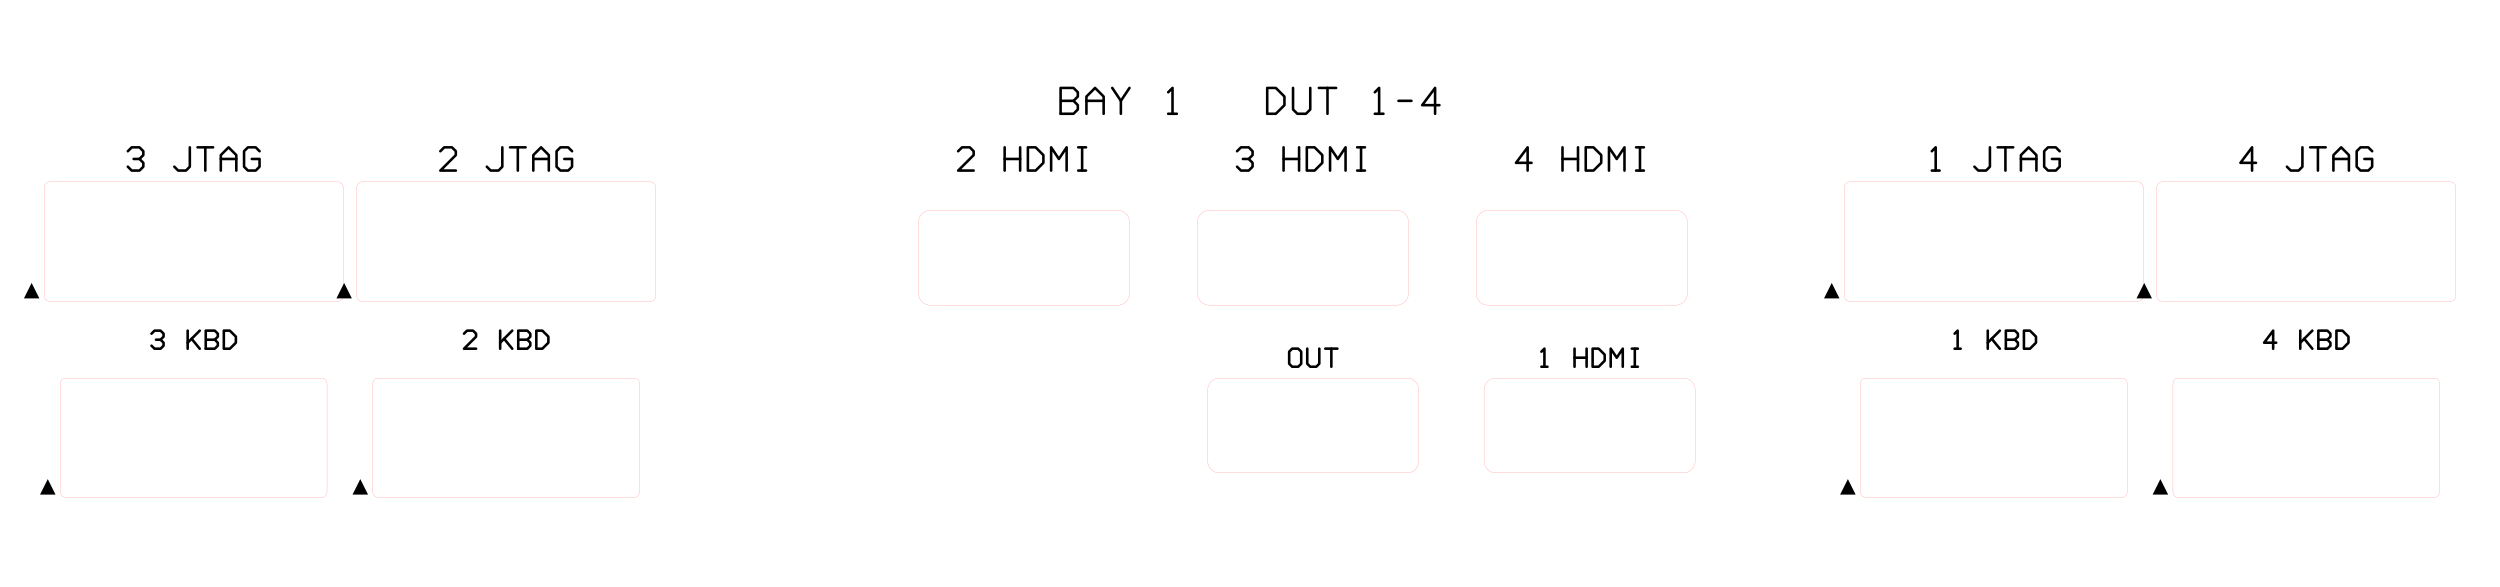
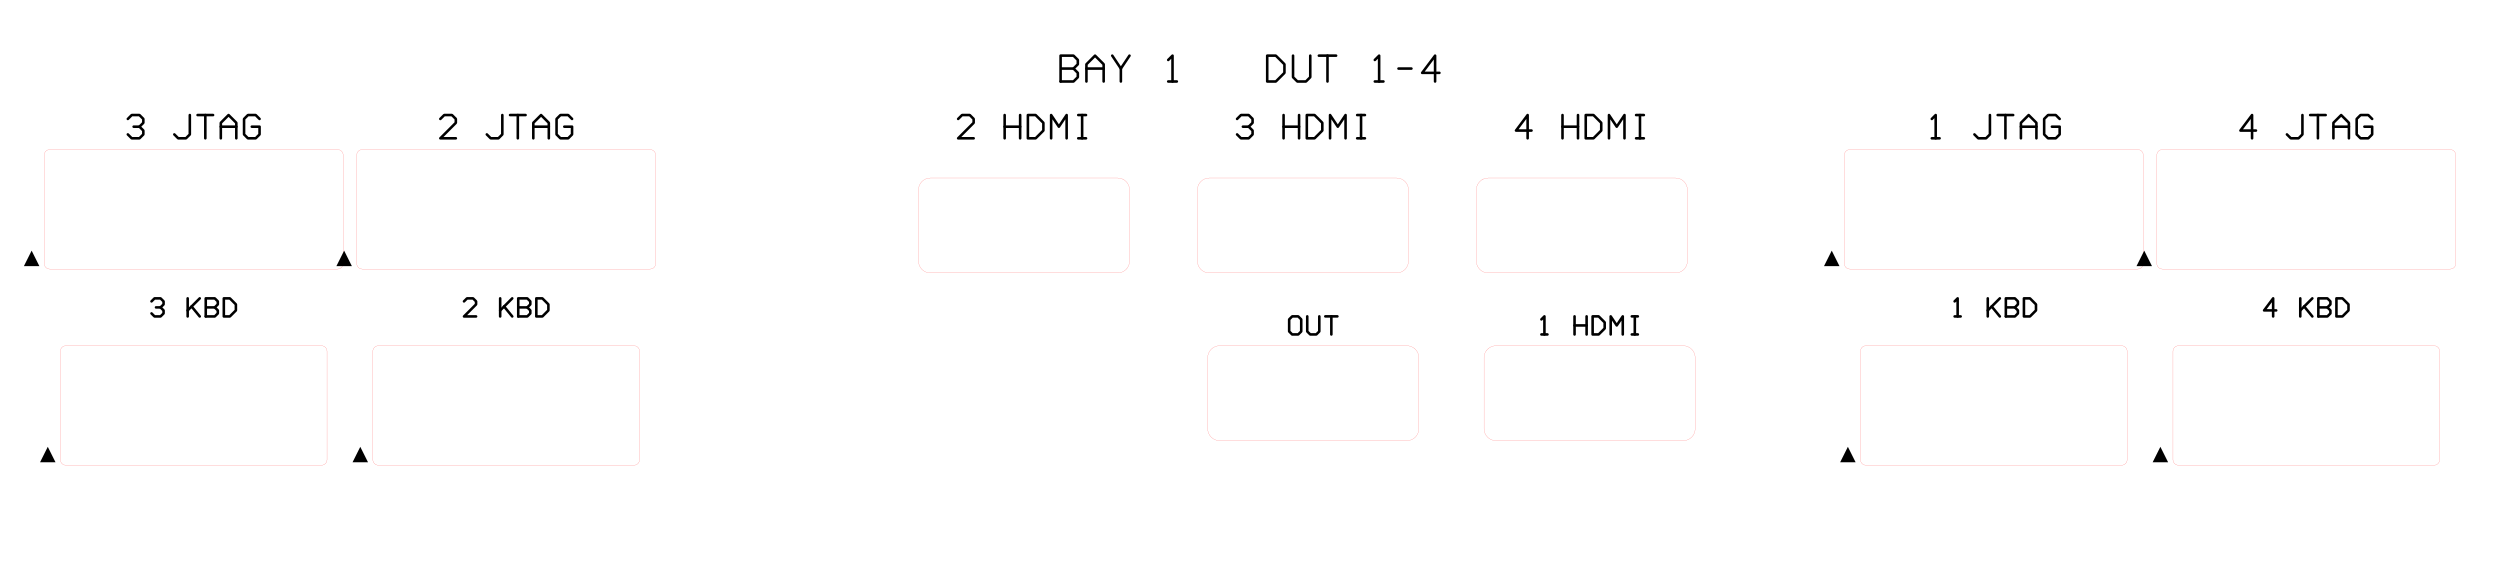
<svg xmlns="http://www.w3.org/2000/svg" width="193.600mm" height="45.450mm" viewBox="0 0 193.600 45.450" version="1.1">
  <g id="cut">
-     <path d="M 72.05,16.285 L 86.55,16.285 A 0.925,0.925 0 0 1 87.475,17.21 L 87.475,22.71 A 0.925,0.925 0 0 1 86.55,23.635 L 72.05,23.635 A 0.925,0.925 0 0 1 71.125,22.71 L 71.125,17.21 A 0.925,0.925 0 0 1 72.05,16.285 Z" style="fill:none;stroke:#ff0000;stroke-width:0.01" />
-     <path d="M 93.65,16.285 L 108.15,16.285 A 0.925,0.925 0 0 1 109.075,17.21 L 109.075,22.71 A 0.925,0.925 0 0 1 108.15,23.635 L 93.65,23.635 A 0.925,0.925 0 0 1 92.725,22.71 L 92.725,17.21 A 0.925,0.925 0 0 1 93.65,16.285 Z" style="fill:none;stroke:#ff0000;stroke-width:0.01" />
-     <path d="M 115.25,16.285 L 129.75,16.285 A 0.925,0.925 0 0 1 130.675,17.21 L 130.675,22.71 A 0.925,0.925 0 0 1 129.75,23.635 L 115.25,23.635 A 0.925,0.925 0 0 1 114.325,22.71 L 114.325,17.21 A 0.925,0.925 0 0 1 115.25,16.285 Z" style="fill:none;stroke:#ff0000;stroke-width:0.01" />
-     <path d="M 143.25,14.085 L 165.55,14.085 A 0.425,0.425 0 0 1 165.975,14.51 L 165.975,22.91 A 0.425,0.425 0 0 1 165.55,23.335 L 143.25,23.335 A 0.425,0.425 0 0 1 142.825,22.91 L 142.825,14.51 A 0.425,0.425 0 0 1 143.25,14.085 Z" style="fill:none;stroke:#ff0000;stroke-width:0.01" />
-     <path d="M 144.5,29.275 L 164.3,29.275 A 0.425,0.425 0 0 1 164.725,29.7 L 164.725,38.1 A 0.425,0.425 0 0 1 164.3,38.525 L 144.5,38.525 A 0.425,0.425 0 0 1 144.075,38.1 L 144.075,29.7 A 0.425,0.425 0 0 1 144.5,29.275 Z" style="fill:none;stroke:#ff0000;stroke-width:0.01" />
-     <path d="M 28.05,14.085 L 50.35,14.085 A 0.425,0.425 0 0 1 50.775,14.51 L 50.775,22.91 A 0.425,0.425 0 0 1 50.35,23.335 L 28.05,23.335 A 0.425,0.425 0 0 1 27.625,22.91 L 27.625,14.51 A 0.425,0.425 0 0 1 28.05,14.085 Z" style="fill:none;stroke:#ff0000;stroke-width:0.01" />
-     <path d="M 29.3,29.275 L 49.1,29.275 A 0.425,0.425 0 0 1 49.525,29.7 L 49.525,38.1 A 0.425,0.425 0 0 1 49.1,38.525 L 29.3,38.525 A 0.425,0.425 0 0 1 28.875,38.1 L 28.875,29.7 A 0.425,0.425 0 0 1 29.3,29.275 Z" style="fill:none;stroke:#ff0000;stroke-width:0.01" />
-     <path d="M 3.85,14.085 L 26.15,14.085 A 0.425,0.425 0 0 1 26.575,14.51 L 26.575,22.91 A 0.425,0.425 0 0 1 26.15,23.335 L 3.85,23.335 A 0.425,0.425 0 0 1 3.425,22.91 L 3.425,14.51 A 0.425,0.425 0 0 1 3.85,14.085 Z" style="fill:none;stroke:#ff0000;stroke-width:0.01" />
-     <path d="M 5.1,29.275 L 24.9,29.275 A 0.425,0.425 0 0 1 25.325,29.7 L 25.325,38.1 A 0.425,0.425 0 0 1 24.9,38.525 L 5.1,38.525 A 0.425,0.425 0 0 1 4.675,38.1 L 4.675,29.7 A 0.425,0.425 0 0 1 5.1,29.275 Z" style="fill:none;stroke:#ff0000;stroke-width:0.01" />
-     <path d="M 167.45,14.085 L 189.75,14.085 A 0.425,0.425 0 0 1 190.175,14.51 L 190.175,22.91 A 0.425,0.425 0 0 1 189.75,23.335 L 167.45,23.335 A 0.425,0.425 0 0 1 167.025,22.91 L 167.025,14.51 A 0.425,0.425 0 0 1 167.45,14.085 Z" style="fill:none;stroke:#ff0000;stroke-width:0.01" />
-     <path d="M 168.7,29.275 L 188.5,29.275 A 0.425,0.425 0 0 1 188.925,29.7 L 188.925,38.1 A 0.425,0.425 0 0 1 188.5,38.525 L 168.7,38.525 A 0.425,0.425 0 0 1 168.275,38.1 L 168.275,29.7 A 0.425,0.425 0 0 1 168.7,29.275 Z" style="fill:none;stroke:#ff0000;stroke-width:0.01" />
-     <path d="M 94.45,29.275 L 108.95,29.275 A 0.925,0.925 0 0 1 109.875,30.2 L 109.875,35.7 A 0.925,0.925 0 0 1 108.95,36.625 L 94.45,36.625 A 0.925,0.925 0 0 1 93.525,35.7 L 93.525,30.2 A 0.925,0.925 0 0 1 94.45,29.275 Z" style="fill:none;stroke:#ff0000;stroke-width:0.01" />
-     <path d="M 115.85,29.275 L 130.35,29.275 A 0.925,0.925 0 0 1 131.275,30.2 L 131.275,35.7 A 0.925,0.925 0 0 1 130.35,36.625 L 115.85,36.625 A 0.925,0.925 0 0 1 114.925,35.7 L 114.925,30.2 A 0.925,0.925 0 0 1 115.85,29.275 Z" style="fill:none;stroke:#ff0000;stroke-width:0.01" />
+     <path d="M 72.05,13.785 L 86.55,13.785 A 0.925,0.925 0 0 1 87.475,14.71 L 87.475,20.21 A 0.925,0.925 0 0 1 86.55,21.135 L 72.05,21.135 A 0.925,0.925 0 0 1 71.125,20.21 L 71.125,14.71 A 0.925,0.925 0 0 1 72.05,13.785 Z" style="fill:none;stroke:#ff0000;stroke-width:0.01" />
+     <path d="M 93.65,13.785 L 108.15,13.785 A 0.925,0.925 0 0 1 109.075,14.71 L 109.075,20.21 A 0.925,0.925 0 0 1 108.15,21.135 L 93.65,21.135 A 0.925,0.925 0 0 1 92.725,20.21 L 92.725,14.71 A 0.925,0.925 0 0 1 93.65,13.785 Z" style="fill:none;stroke:#ff0000;stroke-width:0.01" />
+     <path d="M 115.25,13.785 L 129.75,13.785 A 0.925,0.925 0 0 1 130.675,14.71 L 130.675,20.21 A 0.925,0.925 0 0 1 129.75,21.135 L 115.25,21.135 A 0.925,0.925 0 0 1 114.325,20.21 L 114.325,14.71 A 0.925,0.925 0 0 1 115.25,13.785 Z" style="fill:none;stroke:#ff0000;stroke-width:0.01" />
+     <path d="M 143.25,11.585 L 165.55,11.585 A 0.425,0.425 0 0 1 165.975,12.01 L 165.975,20.41 A 0.425,0.425 0 0 1 165.55,20.835 L 143.25,20.835 A 0.425,0.425 0 0 1 142.825,20.41 L 142.825,12.01 A 0.425,0.425 0 0 1 143.25,11.585 Z" style="fill:none;stroke:#ff0000;stroke-width:0.01" />
+     <path d="M 144.5,26.775 L 164.3,26.775 A 0.425,0.425 0 0 1 164.725,27.2 L 164.725,35.6 A 0.425,0.425 0 0 1 164.3,36.025 L 144.5,36.025 A 0.425,0.425 0 0 1 144.075,35.6 L 144.075,27.2 A 0.425,0.425 0 0 1 144.5,26.775 Z" style="fill:none;stroke:#ff0000;stroke-width:0.01" />
+     <path d="M 28.05,11.585 L 50.35,11.585 A 0.425,0.425 0 0 1 50.775,12.01 L 50.775,20.41 A 0.425,0.425 0 0 1 50.35,20.835 L 28.05,20.835 A 0.425,0.425 0 0 1 27.625,20.41 L 27.625,12.01 A 0.425,0.425 0 0 1 28.05,11.585 Z" style="fill:none;stroke:#ff0000;stroke-width:0.01" />
+     <path d="M 29.3,26.775 L 49.1,26.775 A 0.425,0.425 0 0 1 49.525,27.2 L 49.525,35.6 A 0.425,0.425 0 0 1 49.1,36.025 L 29.3,36.025 A 0.425,0.425 0 0 1 28.875,35.6 L 28.875,27.2 A 0.425,0.425 0 0 1 29.3,26.775 Z" style="fill:none;stroke:#ff0000;stroke-width:0.01" />
+     <path d="M 3.85,11.585 L 26.15,11.585 A 0.425,0.425 0 0 1 26.575,12.01 L 26.575,20.41 A 0.425,0.425 0 0 1 26.15,20.835 L 3.85,20.835 A 0.425,0.425 0 0 1 3.425,20.41 L 3.425,12.01 A 0.425,0.425 0 0 1 3.85,11.585 Z" style="fill:none;stroke:#ff0000;stroke-width:0.01" />
+     <path d="M 5.1,26.775 L 24.9,26.775 A 0.425,0.425 0 0 1 25.325,27.2 L 25.325,35.6 A 0.425,0.425 0 0 1 24.9,36.025 L 5.1,36.025 A 0.425,0.425 0 0 1 4.675,35.6 L 4.675,27.2 A 0.425,0.425 0 0 1 5.1,26.775 Z" style="fill:none;stroke:#ff0000;stroke-width:0.01" />
+     <path d="M 167.45,11.585 L 189.75,11.585 A 0.425,0.425 0 0 1 190.175,12.01 L 190.175,20.41 A 0.425,0.425 0 0 1 189.75,20.835 L 167.45,20.835 A 0.425,0.425 0 0 1 167.025,20.41 L 167.025,12.01 A 0.425,0.425 0 0 1 167.45,11.585 Z" style="fill:none;stroke:#ff0000;stroke-width:0.01" />
+     <path d="M 168.7,26.775 L 188.5,26.775 A 0.425,0.425 0 0 1 188.925,27.2 L 188.925,35.6 A 0.425,0.425 0 0 1 188.5,36.025 L 168.7,36.025 A 0.425,0.425 0 0 1 168.275,35.6 L 168.275,27.2 A 0.425,0.425 0 0 1 168.7,26.775 Z" style="fill:none;stroke:#ff0000;stroke-width:0.01" />
+     <path d="M 94.45,26.775 L 108.95,26.775 A 0.925,0.925 0 0 1 109.875,27.7 L 109.875,33.2 A 0.925,0.925 0 0 1 108.95,34.125 L 94.45,34.125 A 0.925,0.925 0 0 1 93.525,33.2 L 93.525,27.7 A 0.925,0.925 0 0 1 94.45,26.775 Z" style="fill:none;stroke:#ff0000;stroke-width:0.01" />
+     <path d="M 115.85,26.775 L 130.35,26.775 A 0.925,0.925 0 0 1 131.275,27.7 L 131.275,33.2 A 0.925,0.925 0 0 1 130.35,34.125 L 115.85,34.125 A 0.925,0.925 0 0 1 114.925,33.2 L 114.925,27.7 A 0.925,0.925 0 0 1 115.85,26.775 Z" style="fill:none;stroke:#ff0000;stroke-width:0.01" />
  </g>
  <g id="engrave">
-     <path d="M 74.2,11.71 L 74.5,11.41 L 75.1,11.41 L 75.4,11.71 L 75.4,12.01 L 74.2,13.21 L 75.4,13.21" style="fill:none;stroke:#000000;stroke-width:0.2;stroke-linecap:round;stroke-linejoin:round" />
-     <path d="M 77.8,13.21 L 77.8,11.41" style="fill:none;stroke:#000000;stroke-width:0.2;stroke-linecap:round;stroke-linejoin:round" />
-     <path d="M 79,13.21 L 79,11.41" style="fill:none;stroke:#000000;stroke-width:0.2;stroke-linecap:round;stroke-linejoin:round" />
-     <path d="M 77.8,12.31 L 79,12.31" style="fill:none;stroke:#000000;stroke-width:0.2;stroke-linecap:round;stroke-linejoin:round" />
-     <path d="M 79.6,13.21 L 79.6,11.41 L 80.2,11.41 L 80.8,12.01 L 80.8,12.61 L 80.2,13.21 L 79.6,13.21" style="fill:none;stroke:#000000;stroke-width:0.2;stroke-linecap:round;stroke-linejoin:round" />
-     <path d="M 81.4,13.21 L 81.4,11.41 L 82,12.31 L 82.6,11.41 L 82.6,13.21" style="fill:none;stroke:#000000;stroke-width:0.2;stroke-linecap:round;stroke-linejoin:round" />
-     <path d="M 83.5,11.41 L 84.1,11.41" style="fill:none;stroke:#000000;stroke-width:0.2;stroke-linecap:round;stroke-linejoin:round" />
-     <path d="M 83.8,11.41 L 83.8,13.21" style="fill:none;stroke:#000000;stroke-width:0.2;stroke-linecap:round;stroke-linejoin:round" />
-     <path d="M 83.5,13.21 L 84.1,13.21" style="fill:none;stroke:#000000;stroke-width:0.2;stroke-linecap:round;stroke-linejoin:round" />
-     <path d="M 95.8,11.71 L 96.1,11.41 L 96.7,11.41 L 97,11.71 L 97,12.01 L 96.7,12.31 L 97,12.61 L 97,12.91 L 96.7,13.21 L 96.1,13.21 L 95.8,12.91" style="fill:none;stroke:#000000;stroke-width:0.2;stroke-linecap:round;stroke-linejoin:round" />
-     <path d="M 96.25,12.31 L 96.7,12.31" style="fill:none;stroke:#000000;stroke-width:0.2;stroke-linecap:round;stroke-linejoin:round" />
-     <path d="M 99.4,13.21 L 99.4,11.41" style="fill:none;stroke:#000000;stroke-width:0.2;stroke-linecap:round;stroke-linejoin:round" />
-     <path d="M 100.6,13.21 L 100.6,11.41" style="fill:none;stroke:#000000;stroke-width:0.2;stroke-linecap:round;stroke-linejoin:round" />
-     <path d="M 99.4,12.31 L 100.6,12.31" style="fill:none;stroke:#000000;stroke-width:0.2;stroke-linecap:round;stroke-linejoin:round" />
-     <path d="M 101.2,13.21 L 101.2,11.41 L 101.8,11.41 L 102.4,12.01 L 102.4,12.61 L 101.8,13.21 L 101.2,13.21" style="fill:none;stroke:#000000;stroke-width:0.2;stroke-linecap:round;stroke-linejoin:round" />
-     <path d="M 103,13.21 L 103,11.41 L 103.6,12.31 L 104.2,11.41 L 104.2,13.21" style="fill:none;stroke:#000000;stroke-width:0.2;stroke-linecap:round;stroke-linejoin:round" />
-     <path d="M 105.1,11.41 L 105.7,11.41" style="fill:none;stroke:#000000;stroke-width:0.2;stroke-linecap:round;stroke-linejoin:round" />
-     <path d="M 105.4,11.41 L 105.4,13.21" style="fill:none;stroke:#000000;stroke-width:0.2;stroke-linecap:round;stroke-linejoin:round" />
-     <path d="M 105.1,13.21 L 105.7,13.21" style="fill:none;stroke:#000000;stroke-width:0.2;stroke-linecap:round;stroke-linejoin:round" />
-     <path d="M 118.3,13.21 L 118.3,11.41 L 117.4,12.61 L 118.6,12.61" style="fill:none;stroke:#000000;stroke-width:0.2;stroke-linecap:round;stroke-linejoin:round" />
-     <path d="M 121,13.21 L 121,11.41" style="fill:none;stroke:#000000;stroke-width:0.2;stroke-linecap:round;stroke-linejoin:round" />
-     <path d="M 122.2,13.21 L 122.2,11.41" style="fill:none;stroke:#000000;stroke-width:0.2;stroke-linecap:round;stroke-linejoin:round" />
-     <path d="M 121,12.31 L 122.2,12.31" style="fill:none;stroke:#000000;stroke-width:0.2;stroke-linecap:round;stroke-linejoin:round" />
-     <path d="M 122.8,13.21 L 122.8,11.41 L 123.4,11.41 L 124,12.01 L 124,12.61 L 123.4,13.21 L 122.8,13.21" style="fill:none;stroke:#000000;stroke-width:0.2;stroke-linecap:round;stroke-linejoin:round" />
-     <path d="M 124.6,13.21 L 124.6,11.41 L 125.2,12.31 L 125.8,11.41 L 125.8,13.21" style="fill:none;stroke:#000000;stroke-width:0.2;stroke-linecap:round;stroke-linejoin:round" />
-     <path d="M 126.7,11.41 L 127.3,11.41" style="fill:none;stroke:#000000;stroke-width:0.2;stroke-linecap:round;stroke-linejoin:round" />
-     <path d="M 127,11.41 L 127,13.21" style="fill:none;stroke:#000000;stroke-width:0.2;stroke-linecap:round;stroke-linejoin:round" />
-     <path d="M 126.7,13.21 L 127.3,13.21" style="fill:none;stroke:#000000;stroke-width:0.2;stroke-linecap:round;stroke-linejoin:round" />
-     <path d="M 141.25,23.11 L 142.45,23.11 L 141.85,21.91 Z" style="fill:#000000;stroke:none" />
-     <path d="M 149.6,11.71 L 149.9,11.41 L 149.9,13.21" style="fill:none;stroke:#000000;stroke-width:0.2;stroke-linecap:round;stroke-linejoin:round" />
-     <path d="M 149.6,13.21 L 150.2,13.21" style="fill:none;stroke:#000000;stroke-width:0.2;stroke-linecap:round;stroke-linejoin:round" />
-     <path d="M 154.1,11.41 L 154.1,12.91 L 153.8,13.21 L 153.2,13.21 L 152.9,12.91" style="fill:none;stroke:#000000;stroke-width:0.2;stroke-linecap:round;stroke-linejoin:round" />
-     <path d="M 154.7,11.41 L 155.9,11.41" style="fill:none;stroke:#000000;stroke-width:0.2;stroke-linecap:round;stroke-linejoin:round" />
-     <path d="M 155.3,11.41 L 155.3,13.21" style="fill:none;stroke:#000000;stroke-width:0.2;stroke-linecap:round;stroke-linejoin:round" />
-     <path d="M 156.5,13.21 L 156.5,12.01 L 157.1,11.41 L 157.7,12.01 L 157.7,13.21" style="fill:none;stroke:#000000;stroke-width:0.2;stroke-linecap:round;stroke-linejoin:round" />
-     <path d="M 156.5,12.31 L 157.7,12.31" style="fill:none;stroke:#000000;stroke-width:0.2;stroke-linecap:round;stroke-linejoin:round" />
-     <path d="M 159.5,11.71 L 159.2,11.41 L 158.6,11.41 L 158.3,11.71 L 158.3,12.91 L 158.6,13.21 L 159.2,13.21 L 159.5,12.91 L 159.5,12.31 L 158.9,12.31" style="fill:none;stroke:#000000;stroke-width:0.2;stroke-linecap:round;stroke-linejoin:round" />
-     <path d="M 142.5,38.3 L 143.7,38.3 L 143.1,37.1 Z" style="fill:#000000;stroke:none" />
-     <path d="M 151.367,25.838 L 151.6,25.605 L 151.6,27.005" style="fill:none;stroke:#000000;stroke-width:0.2;stroke-linecap:round;stroke-linejoin:round" />
-     <path d="M 151.367,27.005 L 151.833,27.005" style="fill:none;stroke:#000000;stroke-width:0.2;stroke-linecap:round;stroke-linejoin:round" />
-     <path d="M 153.933,27.005 L 153.933,25.605" style="fill:none;stroke:#000000;stroke-width:0.2;stroke-linecap:round;stroke-linejoin:round" />
-     <path d="M 154.867,25.605 L 153.933,26.538" style="fill:none;stroke:#000000;stroke-width:0.2;stroke-linecap:round;stroke-linejoin:round" />
-     <path d="M 154.237,26.235 L 154.867,27.005" style="fill:none;stroke:#000000;stroke-width:0.2;stroke-linecap:round;stroke-linejoin:round" />
-     <path d="M 155.333,27.005 L 155.333,25.605 L 156.033,25.605 L 156.267,25.838 L 156.267,26.072 L 156.033,26.305 L 155.333,26.305" style="fill:none;stroke:#000000;stroke-width:0.2;stroke-linecap:round;stroke-linejoin:round" />
-     <path d="M 156.033,26.305 L 156.267,26.538 L 156.267,26.772 L 156.033,27.005 L 155.333,27.005" style="fill:none;stroke:#000000;stroke-width:0.2;stroke-linecap:round;stroke-linejoin:round" />
-     <path d="M 156.733,27.005 L 156.733,25.605 L 157.2,25.605 L 157.667,26.072 L 157.667,26.538 L 157.2,27.005 L 156.733,27.005" style="fill:none;stroke:#000000;stroke-width:0.2;stroke-linecap:round;stroke-linejoin:round" />
-     <path d="M 26.05,23.11 L 27.25,23.11 L 26.65,21.91 Z" style="fill:#000000;stroke:none" />
-     <path d="M 34.1,11.71 L 34.4,11.41 L 35,11.41 L 35.3,11.71 L 35.3,12.01 L 34.1,13.21 L 35.3,13.21" style="fill:none;stroke:#000000;stroke-width:0.2;stroke-linecap:round;stroke-linejoin:round" />
-     <path d="M 38.9,11.41 L 38.9,12.91 L 38.6,13.21 L 38,13.21 L 37.7,12.91" style="fill:none;stroke:#000000;stroke-width:0.2;stroke-linecap:round;stroke-linejoin:round" />
-     <path d="M 39.5,11.41 L 40.7,11.41" style="fill:none;stroke:#000000;stroke-width:0.2;stroke-linecap:round;stroke-linejoin:round" />
-     <path d="M 40.1,11.41 L 40.1,13.21" style="fill:none;stroke:#000000;stroke-width:0.2;stroke-linecap:round;stroke-linejoin:round" />
-     <path d="M 41.3,13.21 L 41.3,12.01 L 41.9,11.41 L 42.5,12.01 L 42.5,13.21" style="fill:none;stroke:#000000;stroke-width:0.2;stroke-linecap:round;stroke-linejoin:round" />
-     <path d="M 41.3,12.31 L 42.5,12.31" style="fill:none;stroke:#000000;stroke-width:0.2;stroke-linecap:round;stroke-linejoin:round" />
-     <path d="M 44.3,11.71 L 44,11.41 L 43.4,11.41 L 43.1,11.71 L 43.1,12.91 L 43.4,13.21 L 44,13.21 L 44.3,12.91 L 44.3,12.31 L 43.7,12.31" style="fill:none;stroke:#000000;stroke-width:0.2;stroke-linecap:round;stroke-linejoin:round" />
-     <path d="M 27.3,38.3 L 28.5,38.3 L 27.9,37.1 Z" style="fill:#000000;stroke:none" />
-     <path d="M 35.933,25.838 L 36.167,25.605 L 36.633,25.605 L 36.867,25.838 L 36.867,26.072 L 35.933,27.005 L 36.867,27.005" style="fill:none;stroke:#000000;stroke-width:0.2;stroke-linecap:round;stroke-linejoin:round" />
-     <path d="M 38.733,27.005 L 38.733,25.605" style="fill:none;stroke:#000000;stroke-width:0.2;stroke-linecap:round;stroke-linejoin:round" />
-     <path d="M 39.667,25.605 L 38.733,26.538" style="fill:none;stroke:#000000;stroke-width:0.2;stroke-linecap:round;stroke-linejoin:round" />
-     <path d="M 39.037,26.235 L 39.667,27.005" style="fill:none;stroke:#000000;stroke-width:0.2;stroke-linecap:round;stroke-linejoin:round" />
-     <path d="M 40.133,27.005 L 40.133,25.605 L 40.833,25.605 L 41.067,25.838 L 41.067,26.072 L 40.833,26.305 L 40.133,26.305" style="fill:none;stroke:#000000;stroke-width:0.2;stroke-linecap:round;stroke-linejoin:round" />
-     <path d="M 40.833,26.305 L 41.067,26.538 L 41.067,26.772 L 40.833,27.005 L 40.133,27.005" style="fill:none;stroke:#000000;stroke-width:0.2;stroke-linecap:round;stroke-linejoin:round" />
-     <path d="M 41.533,27.005 L 41.533,25.605 L 42,25.605 L 42.467,26.072 L 42.467,26.538 L 42,27.005 L 41.533,27.005" style="fill:none;stroke:#000000;stroke-width:0.2;stroke-linecap:round;stroke-linejoin:round" />
-     <path d="M 1.85,23.11 L 3.05,23.11 L 2.45,21.91 Z" style="fill:#000000;stroke:none" />
-     <path d="M 9.9,11.71 L 10.2,11.41 L 10.8,11.41 L 11.1,11.71 L 11.1,12.01 L 10.8,12.31 L 11.1,12.61 L 11.1,12.91 L 10.8,13.21 L 10.2,13.21 L 9.9,12.91" style="fill:none;stroke:#000000;stroke-width:0.2;stroke-linecap:round;stroke-linejoin:round" />
-     <path d="M 10.35,12.31 L 10.8,12.31" style="fill:none;stroke:#000000;stroke-width:0.2;stroke-linecap:round;stroke-linejoin:round" />
-     <path d="M 14.7,11.41 L 14.7,12.91 L 14.4,13.21 L 13.8,13.21 L 13.5,12.91" style="fill:none;stroke:#000000;stroke-width:0.2;stroke-linecap:round;stroke-linejoin:round" />
-     <path d="M 15.3,11.41 L 16.5,11.41" style="fill:none;stroke:#000000;stroke-width:0.2;stroke-linecap:round;stroke-linejoin:round" />
-     <path d="M 15.9,11.41 L 15.9,13.21" style="fill:none;stroke:#000000;stroke-width:0.2;stroke-linecap:round;stroke-linejoin:round" />
-     <path d="M 17.1,13.21 L 17.1,12.01 L 17.7,11.41 L 18.3,12.01 L 18.3,13.21" style="fill:none;stroke:#000000;stroke-width:0.2;stroke-linecap:round;stroke-linejoin:round" />
-     <path d="M 17.1,12.31 L 18.3,12.31" style="fill:none;stroke:#000000;stroke-width:0.2;stroke-linecap:round;stroke-linejoin:round" />
-     <path d="M 20.1,11.71 L 19.8,11.41 L 19.2,11.41 L 18.9,11.71 L 18.9,12.91 L 19.2,13.21 L 19.8,13.21 L 20.1,12.91 L 20.1,12.31 L 19.5,12.31" style="fill:none;stroke:#000000;stroke-width:0.2;stroke-linecap:round;stroke-linejoin:round" />
-     <path d="M 3.1,38.3 L 4.3,38.3 L 3.7,37.1 Z" style="fill:#000000;stroke:none" />
-     <path d="M 11.733,25.838 L 11.967,25.605 L 12.433,25.605 L 12.667,25.838 L 12.667,26.072 L 12.433,26.305 L 12.667,26.538 L 12.667,26.772 L 12.433,27.005 L 11.967,27.005 L 11.733,26.772" style="fill:none;stroke:#000000;stroke-width:0.2;stroke-linecap:round;stroke-linejoin:round" />
-     <path d="M 12.083,26.305 L 12.433,26.305" style="fill:none;stroke:#000000;stroke-width:0.2;stroke-linecap:round;stroke-linejoin:round" />
-     <path d="M 14.533,27.005 L 14.533,25.605" style="fill:none;stroke:#000000;stroke-width:0.2;stroke-linecap:round;stroke-linejoin:round" />
-     <path d="M 15.467,25.605 L 14.533,26.538" style="fill:none;stroke:#000000;stroke-width:0.2;stroke-linecap:round;stroke-linejoin:round" />
-     <path d="M 14.837,26.235 L 15.467,27.005" style="fill:none;stroke:#000000;stroke-width:0.2;stroke-linecap:round;stroke-linejoin:round" />
-     <path d="M 15.933,27.005 L 15.933,25.605 L 16.633,25.605 L 16.867,25.838 L 16.867,26.072 L 16.633,26.305 L 15.933,26.305" style="fill:none;stroke:#000000;stroke-width:0.2;stroke-linecap:round;stroke-linejoin:round" />
-     <path d="M 16.633,26.305 L 16.867,26.538 L 16.867,26.772 L 16.633,27.005 L 15.933,27.005" style="fill:none;stroke:#000000;stroke-width:0.2;stroke-linecap:round;stroke-linejoin:round" />
-     <path d="M 17.333,27.005 L 17.333,25.605 L 17.8,25.605 L 18.267,26.072 L 18.267,26.538 L 17.8,27.005 L 17.333,27.005" style="fill:none;stroke:#000000;stroke-width:0.2;stroke-linecap:round;stroke-linejoin:round" />
-     <path d="M 165.45,23.11 L 166.65,23.11 L 166.05,21.91 Z" style="fill:#000000;stroke:none" />
-     <path d="M 174.4,13.21 L 174.4,11.41 L 173.5,12.61 L 174.7,12.61" style="fill:none;stroke:#000000;stroke-width:0.2;stroke-linecap:round;stroke-linejoin:round" />
-     <path d="M 178.3,11.41 L 178.3,12.91 L 178,13.21 L 177.4,13.21 L 177.1,12.91" style="fill:none;stroke:#000000;stroke-width:0.2;stroke-linecap:round;stroke-linejoin:round" />
-     <path d="M 178.9,11.41 L 180.1,11.41" style="fill:none;stroke:#000000;stroke-width:0.2;stroke-linecap:round;stroke-linejoin:round" />
-     <path d="M 179.5,11.41 L 179.5,13.21" style="fill:none;stroke:#000000;stroke-width:0.2;stroke-linecap:round;stroke-linejoin:round" />
-     <path d="M 180.7,13.21 L 180.7,12.01 L 181.3,11.41 L 181.9,12.01 L 181.9,13.21" style="fill:none;stroke:#000000;stroke-width:0.2;stroke-linecap:round;stroke-linejoin:round" />
-     <path d="M 180.7,12.31 L 181.9,12.31" style="fill:none;stroke:#000000;stroke-width:0.2;stroke-linecap:round;stroke-linejoin:round" />
-     <path d="M 183.7,11.71 L 183.4,11.41 L 182.8,11.41 L 182.5,11.71 L 182.5,12.91 L 182.8,13.21 L 183.4,13.21 L 183.7,12.91 L 183.7,12.31 L 183.1,12.31" style="fill:none;stroke:#000000;stroke-width:0.2;stroke-linecap:round;stroke-linejoin:round" />
-     <path d="M 166.7,38.3 L 167.9,38.3 L 167.3,37.1 Z" style="fill:#000000;stroke:none" />
-     <path d="M 176.033,27.005 L 176.033,25.605 L 175.333,26.538 L 176.267,26.538" style="fill:none;stroke:#000000;stroke-width:0.2;stroke-linecap:round;stroke-linejoin:round" />
-     <path d="M 178.133,27.005 L 178.133,25.605" style="fill:none;stroke:#000000;stroke-width:0.2;stroke-linecap:round;stroke-linejoin:round" />
-     <path d="M 179.067,25.605 L 178.133,26.538" style="fill:none;stroke:#000000;stroke-width:0.2;stroke-linecap:round;stroke-linejoin:round" />
-     <path d="M 178.437,26.235 L 179.067,27.005" style="fill:none;stroke:#000000;stroke-width:0.2;stroke-linecap:round;stroke-linejoin:round" />
-     <path d="M 179.533,27.005 L 179.533,25.605 L 180.233,25.605 L 180.467,25.838 L 180.467,26.072 L 180.233,26.305 L 179.533,26.305" style="fill:none;stroke:#000000;stroke-width:0.2;stroke-linecap:round;stroke-linejoin:round" />
-     <path d="M 180.233,26.305 L 180.467,26.538 L 180.467,26.772 L 180.233,27.005 L 179.533,27.005" style="fill:none;stroke:#000000;stroke-width:0.2;stroke-linecap:round;stroke-linejoin:round" />
-     <path d="M 180.933,27.005 L 180.933,25.605 L 181.4,25.605 L 181.867,26.072 L 181.867,26.538 L 181.4,27.005 L 180.933,27.005" style="fill:none;stroke:#000000;stroke-width:0.2;stroke-linecap:round;stroke-linejoin:round" />
-     <path d="M 100.067,28.4 L 99.833,28.167 L 99.833,27.233 L 100.067,27 L 100.533,27 L 100.767,27.233 L 100.767,28.167 L 100.533,28.4 L 100.067,28.4" style="fill:none;stroke:#000000;stroke-width:0.2;stroke-linecap:round;stroke-linejoin:round" />
-     <path d="M 101.233,27 L 101.233,28.167 L 101.467,28.4 L 101.933,28.4 L 102.167,28.167 L 102.167,27" style="fill:none;stroke:#000000;stroke-width:0.2;stroke-linecap:round;stroke-linejoin:round" />
-     <path d="M 102.633,27 L 103.567,27" style="fill:none;stroke:#000000;stroke-width:0.2;stroke-linecap:round;stroke-linejoin:round" />
-     <path d="M 103.1,27 L 103.1,28.4" style="fill:none;stroke:#000000;stroke-width:0.2;stroke-linecap:round;stroke-linejoin:round" />
-     <path d="M 119.367,27.233 L 119.6,27 L 119.6,28.4" style="fill:none;stroke:#000000;stroke-width:0.2;stroke-linecap:round;stroke-linejoin:round" />
-     <path d="M 119.367,28.4 L 119.833,28.4" style="fill:none;stroke:#000000;stroke-width:0.2;stroke-linecap:round;stroke-linejoin:round" />
-     <path d="M 121.933,28.4 L 121.933,27" style="fill:none;stroke:#000000;stroke-width:0.2;stroke-linecap:round;stroke-linejoin:round" />
-     <path d="M 122.867,28.4 L 122.867,27" style="fill:none;stroke:#000000;stroke-width:0.2;stroke-linecap:round;stroke-linejoin:round" />
-     <path d="M 121.933,27.7 L 122.867,27.7" style="fill:none;stroke:#000000;stroke-width:0.2;stroke-linecap:round;stroke-linejoin:round" />
-     <path d="M 123.333,28.4 L 123.333,27 L 123.8,27 L 124.267,27.467 L 124.267,27.933 L 123.8,28.4 L 123.333,28.4" style="fill:none;stroke:#000000;stroke-width:0.2;stroke-linecap:round;stroke-linejoin:round" />
-     <path d="M 124.733,28.4 L 124.733,27 L 125.2,27.7 L 125.667,27 L 125.667,28.4" style="fill:none;stroke:#000000;stroke-width:0.2;stroke-linecap:round;stroke-linejoin:round" />
-     <path d="M 126.367,27 L 126.833,27" style="fill:none;stroke:#000000;stroke-width:0.2;stroke-linecap:round;stroke-linejoin:round" />
-     <path d="M 126.6,27 L 126.6,28.4" style="fill:none;stroke:#000000;stroke-width:0.2;stroke-linecap:round;stroke-linejoin:round" />
-     <path d="M 126.367,28.4 L 126.833,28.4" style="fill:none;stroke:#000000;stroke-width:0.2;stroke-linecap:round;stroke-linejoin:round" />
-     <path d="M 82.133,8.81 L 82.133,6.81 L 83.133,6.81 L 83.467,7.143 L 83.467,7.477 L 83.133,7.81 L 82.133,7.81" style="fill:none;stroke:#000000;stroke-width:0.2;stroke-linecap:round;stroke-linejoin:round" />
-     <path d="M 83.133,7.81 L 83.467,8.143 L 83.467,8.477 L 83.133,8.81 L 82.133,8.81" style="fill:none;stroke:#000000;stroke-width:0.2;stroke-linecap:round;stroke-linejoin:round" />
-     <path d="M 84.133,8.81 L 84.133,7.477 L 84.8,6.81 L 85.467,7.477 L 85.467,8.81" style="fill:none;stroke:#000000;stroke-width:0.2;stroke-linecap:round;stroke-linejoin:round" />
-     <path d="M 84.133,7.81 L 85.467,7.81" style="fill:none;stroke:#000000;stroke-width:0.2;stroke-linecap:round;stroke-linejoin:round" />
-     <path d="M 86.133,6.81 L 86.8,7.81 L 87.467,6.81" style="fill:none;stroke:#000000;stroke-width:0.2;stroke-linecap:round;stroke-linejoin:round" />
-     <path d="M 86.8,7.81 L 86.8,8.81" style="fill:none;stroke:#000000;stroke-width:0.2;stroke-linecap:round;stroke-linejoin:round" />
-     <path d="M 90.467,7.143 L 90.8,6.81 L 90.8,8.81" style="fill:none;stroke:#000000;stroke-width:0.2;stroke-linecap:round;stroke-linejoin:round" />
-     <path d="M 90.467,8.81 L 91.133,8.81" style="fill:none;stroke:#000000;stroke-width:0.2;stroke-linecap:round;stroke-linejoin:round" />
-     <path d="M 98.133,8.81 L 98.133,6.81 L 98.8,6.81 L 99.467,7.477 L 99.467,8.143 L 98.8,8.81 L 98.133,8.81" style="fill:none;stroke:#000000;stroke-width:0.2;stroke-linecap:round;stroke-linejoin:round" />
-     <path d="M 100.133,6.81 L 100.133,8.477 L 100.467,8.81 L 101.133,8.81 L 101.467,8.477 L 101.467,6.81" style="fill:none;stroke:#000000;stroke-width:0.2;stroke-linecap:round;stroke-linejoin:round" />
-     <path d="M 102.133,6.81 L 103.467,6.81" style="fill:none;stroke:#000000;stroke-width:0.2;stroke-linecap:round;stroke-linejoin:round" />
-     <path d="M 102.8,6.81 L 102.8,8.81" style="fill:none;stroke:#000000;stroke-width:0.2;stroke-linecap:round;stroke-linejoin:round" />
-     <path d="M 106.467,7.143 L 106.8,6.81 L 106.8,8.81" style="fill:none;stroke:#000000;stroke-width:0.2;stroke-linecap:round;stroke-linejoin:round" />
-     <path d="M 106.467,8.81 L 107.133,8.81" style="fill:none;stroke:#000000;stroke-width:0.2;stroke-linecap:round;stroke-linejoin:round" />
-     <path d="M 108.3,7.81 L 109.3,7.81" style="fill:none;stroke:#000000;stroke-width:0.2;stroke-linecap:round;stroke-linejoin:round" />
-     <path d="M 111.133,8.81 L 111.133,6.81 L 110.133,8.143 L 111.467,8.143" style="fill:none;stroke:#000000;stroke-width:0.2;stroke-linecap:round;stroke-linejoin:round" />
+     <path d="M 74.2,9.21 L 74.5,8.91 L 75.1,8.91 L 75.4,9.21 L 75.4,9.51 L 74.2,10.71 L 75.4,10.71" style="fill:none;stroke:#000000;stroke-width:0.2;stroke-linecap:round;stroke-linejoin:round" />
+     <path d="M 77.8,10.71 L 77.8,8.91" style="fill:none;stroke:#000000;stroke-width:0.2;stroke-linecap:round;stroke-linejoin:round" />
+     <path d="M 79,10.71 L 79,8.91" style="fill:none;stroke:#000000;stroke-width:0.2;stroke-linecap:round;stroke-linejoin:round" />
+     <path d="M 77.8,9.81 L 79,9.81" style="fill:none;stroke:#000000;stroke-width:0.2;stroke-linecap:round;stroke-linejoin:round" />
+     <path d="M 79.6,10.71 L 79.6,8.91 L 80.2,8.91 L 80.8,9.51 L 80.8,10.11 L 80.2,10.71 L 79.6,10.71" style="fill:none;stroke:#000000;stroke-width:0.2;stroke-linecap:round;stroke-linejoin:round" />
+     <path d="M 81.4,10.71 L 81.4,8.91 L 82,9.81 L 82.6,8.91 L 82.6,10.71" style="fill:none;stroke:#000000;stroke-width:0.2;stroke-linecap:round;stroke-linejoin:round" />
+     <path d="M 83.5,8.91 L 84.1,8.91" style="fill:none;stroke:#000000;stroke-width:0.2;stroke-linecap:round;stroke-linejoin:round" />
+     <path d="M 83.8,8.91 L 83.8,10.71" style="fill:none;stroke:#000000;stroke-width:0.2;stroke-linecap:round;stroke-linejoin:round" />
+     <path d="M 83.5,10.71 L 84.1,10.71" style="fill:none;stroke:#000000;stroke-width:0.2;stroke-linecap:round;stroke-linejoin:round" />
+     <path d="M 95.8,9.21 L 96.1,8.91 L 96.7,8.91 L 97,9.21 L 97,9.51 L 96.7,9.81 L 97,10.11 L 97,10.41 L 96.7,10.71 L 96.1,10.71 L 95.8,10.41" style="fill:none;stroke:#000000;stroke-width:0.2;stroke-linecap:round;stroke-linejoin:round" />
+     <path d="M 96.25,9.81 L 96.7,9.81" style="fill:none;stroke:#000000;stroke-width:0.2;stroke-linecap:round;stroke-linejoin:round" />
+     <path d="M 99.4,10.71 L 99.4,8.91" style="fill:none;stroke:#000000;stroke-width:0.2;stroke-linecap:round;stroke-linejoin:round" />
+     <path d="M 100.6,10.71 L 100.6,8.91" style="fill:none;stroke:#000000;stroke-width:0.2;stroke-linecap:round;stroke-linejoin:round" />
+     <path d="M 99.4,9.81 L 100.6,9.81" style="fill:none;stroke:#000000;stroke-width:0.2;stroke-linecap:round;stroke-linejoin:round" />
+     <path d="M 101.2,10.71 L 101.2,8.91 L 101.8,8.91 L 102.4,9.51 L 102.4,10.11 L 101.8,10.71 L 101.2,10.71" style="fill:none;stroke:#000000;stroke-width:0.2;stroke-linecap:round;stroke-linejoin:round" />
+     <path d="M 103,10.71 L 103,8.91 L 103.6,9.81 L 104.2,8.91 L 104.2,10.71" style="fill:none;stroke:#000000;stroke-width:0.2;stroke-linecap:round;stroke-linejoin:round" />
+     <path d="M 105.1,8.91 L 105.7,8.91" style="fill:none;stroke:#000000;stroke-width:0.2;stroke-linecap:round;stroke-linejoin:round" />
+     <path d="M 105.4,8.91 L 105.4,10.71" style="fill:none;stroke:#000000;stroke-width:0.2;stroke-linecap:round;stroke-linejoin:round" />
+     <path d="M 105.1,10.71 L 105.7,10.71" style="fill:none;stroke:#000000;stroke-width:0.2;stroke-linecap:round;stroke-linejoin:round" />
+     <path d="M 118.3,10.71 L 118.3,8.91 L 117.4,10.11 L 118.6,10.11" style="fill:none;stroke:#000000;stroke-width:0.2;stroke-linecap:round;stroke-linejoin:round" />
+     <path d="M 121,10.71 L 121,8.91" style="fill:none;stroke:#000000;stroke-width:0.2;stroke-linecap:round;stroke-linejoin:round" />
+     <path d="M 122.2,10.71 L 122.2,8.91" style="fill:none;stroke:#000000;stroke-width:0.2;stroke-linecap:round;stroke-linejoin:round" />
+     <path d="M 121,9.81 L 122.2,9.81" style="fill:none;stroke:#000000;stroke-width:0.2;stroke-linecap:round;stroke-linejoin:round" />
+     <path d="M 122.8,10.71 L 122.8,8.91 L 123.4,8.91 L 124,9.51 L 124,10.11 L 123.4,10.71 L 122.8,10.71" style="fill:none;stroke:#000000;stroke-width:0.2;stroke-linecap:round;stroke-linejoin:round" />
+     <path d="M 124.6,10.71 L 124.6,8.91 L 125.2,9.81 L 125.8,8.91 L 125.8,10.71" style="fill:none;stroke:#000000;stroke-width:0.2;stroke-linecap:round;stroke-linejoin:round" />
+     <path d="M 126.7,8.91 L 127.3,8.91" style="fill:none;stroke:#000000;stroke-width:0.2;stroke-linecap:round;stroke-linejoin:round" />
+     <path d="M 127,8.91 L 127,10.71" style="fill:none;stroke:#000000;stroke-width:0.2;stroke-linecap:round;stroke-linejoin:round" />
+     <path d="M 126.7,10.71 L 127.3,10.71" style="fill:none;stroke:#000000;stroke-width:0.2;stroke-linecap:round;stroke-linejoin:round" />
+     <path d="M 141.25,20.61 L 142.45,20.61 L 141.85,19.41 Z" style="fill:#000000;stroke:none" />
+     <path d="M 149.6,9.21 L 149.9,8.91 L 149.9,10.71" style="fill:none;stroke:#000000;stroke-width:0.2;stroke-linecap:round;stroke-linejoin:round" />
+     <path d="M 149.6,10.71 L 150.2,10.71" style="fill:none;stroke:#000000;stroke-width:0.2;stroke-linecap:round;stroke-linejoin:round" />
+     <path d="M 154.1,8.91 L 154.1,10.41 L 153.8,10.71 L 153.2,10.71 L 152.9,10.41" style="fill:none;stroke:#000000;stroke-width:0.2;stroke-linecap:round;stroke-linejoin:round" />
+     <path d="M 154.7,8.91 L 155.9,8.91" style="fill:none;stroke:#000000;stroke-width:0.2;stroke-linecap:round;stroke-linejoin:round" />
+     <path d="M 155.3,8.91 L 155.3,10.71" style="fill:none;stroke:#000000;stroke-width:0.2;stroke-linecap:round;stroke-linejoin:round" />
+     <path d="M 156.5,10.71 L 156.5,9.51 L 157.1,8.91 L 157.7,9.51 L 157.7,10.71" style="fill:none;stroke:#000000;stroke-width:0.2;stroke-linecap:round;stroke-linejoin:round" />
+     <path d="M 156.5,9.81 L 157.7,9.81" style="fill:none;stroke:#000000;stroke-width:0.2;stroke-linecap:round;stroke-linejoin:round" />
+     <path d="M 159.5,9.21 L 159.2,8.91 L 158.6,8.91 L 158.3,9.21 L 158.3,10.41 L 158.6,10.71 L 159.2,10.71 L 159.5,10.41 L 159.5,9.81 L 158.9,9.81" style="fill:none;stroke:#000000;stroke-width:0.2;stroke-linecap:round;stroke-linejoin:round" />
+     <path d="M 142.5,35.8 L 143.7,35.8 L 143.1,34.6 Z" style="fill:#000000;stroke:none" />
+     <path d="M 151.367,23.338 L 151.6,23.105 L 151.6,24.505" style="fill:none;stroke:#000000;stroke-width:0.2;stroke-linecap:round;stroke-linejoin:round" />
+     <path d="M 151.367,24.505 L 151.833,24.505" style="fill:none;stroke:#000000;stroke-width:0.2;stroke-linecap:round;stroke-linejoin:round" />
+     <path d="M 153.933,24.505 L 153.933,23.105" style="fill:none;stroke:#000000;stroke-width:0.2;stroke-linecap:round;stroke-linejoin:round" />
+     <path d="M 154.867,23.105 L 153.933,24.038" style="fill:none;stroke:#000000;stroke-width:0.2;stroke-linecap:round;stroke-linejoin:round" />
+     <path d="M 154.237,23.735 L 154.867,24.505" style="fill:none;stroke:#000000;stroke-width:0.2;stroke-linecap:round;stroke-linejoin:round" />
+     <path d="M 155.333,24.505 L 155.333,23.105 L 156.033,23.105 L 156.267,23.338 L 156.267,23.572 L 156.033,23.805 L 155.333,23.805" style="fill:none;stroke:#000000;stroke-width:0.2;stroke-linecap:round;stroke-linejoin:round" />
+     <path d="M 156.033,23.805 L 156.267,24.038 L 156.267,24.272 L 156.033,24.505 L 155.333,24.505" style="fill:none;stroke:#000000;stroke-width:0.2;stroke-linecap:round;stroke-linejoin:round" />
+     <path d="M 156.733,24.505 L 156.733,23.105 L 157.2,23.105 L 157.667,23.572 L 157.667,24.038 L 157.2,24.505 L 156.733,24.505" style="fill:none;stroke:#000000;stroke-width:0.2;stroke-linecap:round;stroke-linejoin:round" />
+     <path d="M 26.05,20.61 L 27.25,20.61 L 26.65,19.41 Z" style="fill:#000000;stroke:none" />
+     <path d="M 34.1,9.21 L 34.4,8.91 L 35,8.91 L 35.3,9.21 L 35.3,9.51 L 34.1,10.71 L 35.3,10.71" style="fill:none;stroke:#000000;stroke-width:0.2;stroke-linecap:round;stroke-linejoin:round" />
+     <path d="M 38.9,8.91 L 38.9,10.41 L 38.6,10.71 L 38,10.71 L 37.7,10.41" style="fill:none;stroke:#000000;stroke-width:0.2;stroke-linecap:round;stroke-linejoin:round" />
+     <path d="M 39.5,8.91 L 40.7,8.91" style="fill:none;stroke:#000000;stroke-width:0.2;stroke-linecap:round;stroke-linejoin:round" />
+     <path d="M 40.1,8.91 L 40.1,10.71" style="fill:none;stroke:#000000;stroke-width:0.2;stroke-linecap:round;stroke-linejoin:round" />
+     <path d="M 41.3,10.71 L 41.3,9.51 L 41.9,8.91 L 42.5,9.51 L 42.5,10.71" style="fill:none;stroke:#000000;stroke-width:0.2;stroke-linecap:round;stroke-linejoin:round" />
+     <path d="M 41.3,9.81 L 42.5,9.81" style="fill:none;stroke:#000000;stroke-width:0.2;stroke-linecap:round;stroke-linejoin:round" />
+     <path d="M 44.3,9.21 L 44,8.91 L 43.4,8.91 L 43.1,9.21 L 43.1,10.41 L 43.4,10.71 L 44,10.71 L 44.3,10.41 L 44.3,9.81 L 43.7,9.81" style="fill:none;stroke:#000000;stroke-width:0.2;stroke-linecap:round;stroke-linejoin:round" />
+     <path d="M 27.3,35.8 L 28.5,35.8 L 27.9,34.6 Z" style="fill:#000000;stroke:none" />
+     <path d="M 35.933,23.338 L 36.167,23.105 L 36.633,23.105 L 36.867,23.338 L 36.867,23.572 L 35.933,24.505 L 36.867,24.505" style="fill:none;stroke:#000000;stroke-width:0.2;stroke-linecap:round;stroke-linejoin:round" />
+     <path d="M 38.733,24.505 L 38.733,23.105" style="fill:none;stroke:#000000;stroke-width:0.2;stroke-linecap:round;stroke-linejoin:round" />
+     <path d="M 39.667,23.105 L 38.733,24.038" style="fill:none;stroke:#000000;stroke-width:0.2;stroke-linecap:round;stroke-linejoin:round" />
+     <path d="M 39.037,23.735 L 39.667,24.505" style="fill:none;stroke:#000000;stroke-width:0.2;stroke-linecap:round;stroke-linejoin:round" />
+     <path d="M 40.133,24.505 L 40.133,23.105 L 40.833,23.105 L 41.067,23.338 L 41.067,23.572 L 40.833,23.805 L 40.133,23.805" style="fill:none;stroke:#000000;stroke-width:0.2;stroke-linecap:round;stroke-linejoin:round" />
+     <path d="M 40.833,23.805 L 41.067,24.038 L 41.067,24.272 L 40.833,24.505 L 40.133,24.505" style="fill:none;stroke:#000000;stroke-width:0.2;stroke-linecap:round;stroke-linejoin:round" />
+     <path d="M 41.533,24.505 L 41.533,23.105 L 42,23.105 L 42.467,23.572 L 42.467,24.038 L 42,24.505 L 41.533,24.505" style="fill:none;stroke:#000000;stroke-width:0.2;stroke-linecap:round;stroke-linejoin:round" />
+     <path d="M 1.85,20.61 L 3.05,20.61 L 2.45,19.41 Z" style="fill:#000000;stroke:none" />
+     <path d="M 9.9,9.21 L 10.2,8.91 L 10.8,8.91 L 11.1,9.21 L 11.1,9.51 L 10.8,9.81 L 11.1,10.11 L 11.1,10.41 L 10.8,10.71 L 10.2,10.71 L 9.9,10.41" style="fill:none;stroke:#000000;stroke-width:0.2;stroke-linecap:round;stroke-linejoin:round" />
+     <path d="M 10.35,9.81 L 10.8,9.81" style="fill:none;stroke:#000000;stroke-width:0.2;stroke-linecap:round;stroke-linejoin:round" />
+     <path d="M 14.7,8.91 L 14.7,10.41 L 14.4,10.71 L 13.8,10.71 L 13.5,10.41" style="fill:none;stroke:#000000;stroke-width:0.2;stroke-linecap:round;stroke-linejoin:round" />
+     <path d="M 15.3,8.91 L 16.5,8.91" style="fill:none;stroke:#000000;stroke-width:0.2;stroke-linecap:round;stroke-linejoin:round" />
+     <path d="M 15.9,8.91 L 15.9,10.71" style="fill:none;stroke:#000000;stroke-width:0.2;stroke-linecap:round;stroke-linejoin:round" />
+     <path d="M 17.1,10.71 L 17.1,9.51 L 17.7,8.91 L 18.3,9.51 L 18.3,10.71" style="fill:none;stroke:#000000;stroke-width:0.2;stroke-linecap:round;stroke-linejoin:round" />
+     <path d="M 17.1,9.81 L 18.3,9.81" style="fill:none;stroke:#000000;stroke-width:0.2;stroke-linecap:round;stroke-linejoin:round" />
+     <path d="M 20.1,9.21 L 19.8,8.91 L 19.2,8.91 L 18.9,9.21 L 18.9,10.41 L 19.2,10.71 L 19.8,10.71 L 20.1,10.41 L 20.1,9.81 L 19.5,9.81" style="fill:none;stroke:#000000;stroke-width:0.2;stroke-linecap:round;stroke-linejoin:round" />
+     <path d="M 3.1,35.8 L 4.3,35.8 L 3.7,34.6 Z" style="fill:#000000;stroke:none" />
+     <path d="M 11.733,23.338 L 11.967,23.105 L 12.433,23.105 L 12.667,23.338 L 12.667,23.572 L 12.433,23.805 L 12.667,24.038 L 12.667,24.272 L 12.433,24.505 L 11.967,24.505 L 11.733,24.272" style="fill:none;stroke:#000000;stroke-width:0.2;stroke-linecap:round;stroke-linejoin:round" />
+     <path d="M 12.083,23.805 L 12.433,23.805" style="fill:none;stroke:#000000;stroke-width:0.2;stroke-linecap:round;stroke-linejoin:round" />
+     <path d="M 14.533,24.505 L 14.533,23.105" style="fill:none;stroke:#000000;stroke-width:0.2;stroke-linecap:round;stroke-linejoin:round" />
+     <path d="M 15.467,23.105 L 14.533,24.038" style="fill:none;stroke:#000000;stroke-width:0.2;stroke-linecap:round;stroke-linejoin:round" />
+     <path d="M 14.837,23.735 L 15.467,24.505" style="fill:none;stroke:#000000;stroke-width:0.2;stroke-linecap:round;stroke-linejoin:round" />
+     <path d="M 15.933,24.505 L 15.933,23.105 L 16.633,23.105 L 16.867,23.338 L 16.867,23.572 L 16.633,23.805 L 15.933,23.805" style="fill:none;stroke:#000000;stroke-width:0.2;stroke-linecap:round;stroke-linejoin:round" />
+     <path d="M 16.633,23.805 L 16.867,24.038 L 16.867,24.272 L 16.633,24.505 L 15.933,24.505" style="fill:none;stroke:#000000;stroke-width:0.2;stroke-linecap:round;stroke-linejoin:round" />
+     <path d="M 17.333,24.505 L 17.333,23.105 L 17.8,23.105 L 18.267,23.572 L 18.267,24.038 L 17.8,24.505 L 17.333,24.505" style="fill:none;stroke:#000000;stroke-width:0.2;stroke-linecap:round;stroke-linejoin:round" />
+     <path d="M 165.45,20.61 L 166.65,20.61 L 166.05,19.41 Z" style="fill:#000000;stroke:none" />
+     <path d="M 174.4,10.71 L 174.4,8.91 L 173.5,10.11 L 174.7,10.11" style="fill:none;stroke:#000000;stroke-width:0.2;stroke-linecap:round;stroke-linejoin:round" />
+     <path d="M 178.3,8.91 L 178.3,10.41 L 178,10.71 L 177.4,10.71 L 177.1,10.41" style="fill:none;stroke:#000000;stroke-width:0.2;stroke-linecap:round;stroke-linejoin:round" />
+     <path d="M 178.9,8.91 L 180.1,8.91" style="fill:none;stroke:#000000;stroke-width:0.2;stroke-linecap:round;stroke-linejoin:round" />
+     <path d="M 179.5,8.91 L 179.5,10.71" style="fill:none;stroke:#000000;stroke-width:0.2;stroke-linecap:round;stroke-linejoin:round" />
+     <path d="M 180.7,10.71 L 180.7,9.51 L 181.3,8.91 L 181.9,9.51 L 181.9,10.71" style="fill:none;stroke:#000000;stroke-width:0.2;stroke-linecap:round;stroke-linejoin:round" />
+     <path d="M 180.7,9.81 L 181.9,9.81" style="fill:none;stroke:#000000;stroke-width:0.2;stroke-linecap:round;stroke-linejoin:round" />
+     <path d="M 183.7,9.21 L 183.4,8.91 L 182.8,8.91 L 182.5,9.21 L 182.5,10.41 L 182.8,10.71 L 183.4,10.71 L 183.7,10.41 L 183.7,9.81 L 183.1,9.81" style="fill:none;stroke:#000000;stroke-width:0.2;stroke-linecap:round;stroke-linejoin:round" />
+     <path d="M 166.7,35.8 L 167.9,35.8 L 167.3,34.6 Z" style="fill:#000000;stroke:none" />
+     <path d="M 176.033,24.505 L 176.033,23.105 L 175.333,24.038 L 176.267,24.038" style="fill:none;stroke:#000000;stroke-width:0.2;stroke-linecap:round;stroke-linejoin:round" />
+     <path d="M 178.133,24.505 L 178.133,23.105" style="fill:none;stroke:#000000;stroke-width:0.2;stroke-linecap:round;stroke-linejoin:round" />
+     <path d="M 179.067,23.105 L 178.133,24.038" style="fill:none;stroke:#000000;stroke-width:0.2;stroke-linecap:round;stroke-linejoin:round" />
+     <path d="M 178.437,23.735 L 179.067,24.505" style="fill:none;stroke:#000000;stroke-width:0.2;stroke-linecap:round;stroke-linejoin:round" />
+     <path d="M 179.533,24.505 L 179.533,23.105 L 180.233,23.105 L 180.467,23.338 L 180.467,23.572 L 180.233,23.805 L 179.533,23.805" style="fill:none;stroke:#000000;stroke-width:0.2;stroke-linecap:round;stroke-linejoin:round" />
+     <path d="M 180.233,23.805 L 180.467,24.038 L 180.467,24.272 L 180.233,24.505 L 179.533,24.505" style="fill:none;stroke:#000000;stroke-width:0.2;stroke-linecap:round;stroke-linejoin:round" />
+     <path d="M 180.933,24.505 L 180.933,23.105 L 181.4,23.105 L 181.867,23.572 L 181.867,24.038 L 181.4,24.505 L 180.933,24.505" style="fill:none;stroke:#000000;stroke-width:0.2;stroke-linecap:round;stroke-linejoin:round" />
+     <path d="M 100.067,25.9 L 99.833,25.667 L 99.833,24.733 L 100.067,24.5 L 100.533,24.5 L 100.767,24.733 L 100.767,25.667 L 100.533,25.9 L 100.067,25.9" style="fill:none;stroke:#000000;stroke-width:0.2;stroke-linecap:round;stroke-linejoin:round" />
+     <path d="M 101.233,24.5 L 101.233,25.667 L 101.467,25.9 L 101.933,25.9 L 102.167,25.667 L 102.167,24.5" style="fill:none;stroke:#000000;stroke-width:0.2;stroke-linecap:round;stroke-linejoin:round" />
+     <path d="M 102.633,24.5 L 103.567,24.5" style="fill:none;stroke:#000000;stroke-width:0.2;stroke-linecap:round;stroke-linejoin:round" />
+     <path d="M 103.1,24.5 L 103.1,25.9" style="fill:none;stroke:#000000;stroke-width:0.2;stroke-linecap:round;stroke-linejoin:round" />
+     <path d="M 119.367,24.733 L 119.6,24.5 L 119.6,25.9" style="fill:none;stroke:#000000;stroke-width:0.2;stroke-linecap:round;stroke-linejoin:round" />
+     <path d="M 119.367,25.9 L 119.833,25.9" style="fill:none;stroke:#000000;stroke-width:0.2;stroke-linecap:round;stroke-linejoin:round" />
+     <path d="M 121.933,25.9 L 121.933,24.5" style="fill:none;stroke:#000000;stroke-width:0.2;stroke-linecap:round;stroke-linejoin:round" />
+     <path d="M 122.867,25.9 L 122.867,24.5" style="fill:none;stroke:#000000;stroke-width:0.2;stroke-linecap:round;stroke-linejoin:round" />
+     <path d="M 121.933,25.2 L 122.867,25.2" style="fill:none;stroke:#000000;stroke-width:0.2;stroke-linecap:round;stroke-linejoin:round" />
+     <path d="M 123.333,25.9 L 123.333,24.5 L 123.8,24.5 L 124.267,24.967 L 124.267,25.433 L 123.8,25.9 L 123.333,25.9" style="fill:none;stroke:#000000;stroke-width:0.2;stroke-linecap:round;stroke-linejoin:round" />
+     <path d="M 124.733,25.9 L 124.733,24.5 L 125.2,25.2 L 125.667,24.5 L 125.667,25.9" style="fill:none;stroke:#000000;stroke-width:0.2;stroke-linecap:round;stroke-linejoin:round" />
+     <path d="M 126.367,24.5 L 126.833,24.5" style="fill:none;stroke:#000000;stroke-width:0.2;stroke-linecap:round;stroke-linejoin:round" />
+     <path d="M 126.6,24.5 L 126.6,25.9" style="fill:none;stroke:#000000;stroke-width:0.2;stroke-linecap:round;stroke-linejoin:round" />
+     <path d="M 126.367,25.9 L 126.833,25.9" style="fill:none;stroke:#000000;stroke-width:0.2;stroke-linecap:round;stroke-linejoin:round" />
+     <path d="M 82.133,6.31 L 82.133,4.31 L 83.133,4.31 L 83.467,4.643 L 83.467,4.977 L 83.133,5.31 L 82.133,5.31" style="fill:none;stroke:#000000;stroke-width:0.2;stroke-linecap:round;stroke-linejoin:round" />
+     <path d="M 83.133,5.31 L 83.467,5.643 L 83.467,5.977 L 83.133,6.31 L 82.133,6.31" style="fill:none;stroke:#000000;stroke-width:0.2;stroke-linecap:round;stroke-linejoin:round" />
+     <path d="M 84.133,6.31 L 84.133,4.977 L 84.8,4.31 L 85.467,4.977 L 85.467,6.31" style="fill:none;stroke:#000000;stroke-width:0.2;stroke-linecap:round;stroke-linejoin:round" />
+     <path d="M 84.133,5.31 L 85.467,5.31" style="fill:none;stroke:#000000;stroke-width:0.2;stroke-linecap:round;stroke-linejoin:round" />
+     <path d="M 86.133,4.31 L 86.8,5.31 L 87.467,4.31" style="fill:none;stroke:#000000;stroke-width:0.2;stroke-linecap:round;stroke-linejoin:round" />
+     <path d="M 86.8,5.31 L 86.8,6.31" style="fill:none;stroke:#000000;stroke-width:0.2;stroke-linecap:round;stroke-linejoin:round" />
+     <path d="M 90.467,4.643 L 90.8,4.31 L 90.8,6.31" style="fill:none;stroke:#000000;stroke-width:0.2;stroke-linecap:round;stroke-linejoin:round" />
+     <path d="M 90.467,6.31 L 91.133,6.31" style="fill:none;stroke:#000000;stroke-width:0.2;stroke-linecap:round;stroke-linejoin:round" />
+     <path d="M 98.133,6.31 L 98.133,4.31 L 98.8,4.31 L 99.467,4.977 L 99.467,5.643 L 98.8,6.31 L 98.133,6.31" style="fill:none;stroke:#000000;stroke-width:0.2;stroke-linecap:round;stroke-linejoin:round" />
+     <path d="M 100.133,4.31 L 100.133,5.977 L 100.467,6.31 L 101.133,6.31 L 101.467,5.977 L 101.467,4.31" style="fill:none;stroke:#000000;stroke-width:0.2;stroke-linecap:round;stroke-linejoin:round" />
+     <path d="M 102.133,4.31 L 103.467,4.31" style="fill:none;stroke:#000000;stroke-width:0.2;stroke-linecap:round;stroke-linejoin:round" />
+     <path d="M 102.8,4.31 L 102.8,6.31" style="fill:none;stroke:#000000;stroke-width:0.2;stroke-linecap:round;stroke-linejoin:round" />
+     <path d="M 106.467,4.643 L 106.8,4.31 L 106.8,6.31" style="fill:none;stroke:#000000;stroke-width:0.2;stroke-linecap:round;stroke-linejoin:round" />
+     <path d="M 106.467,6.31 L 107.133,6.31" style="fill:none;stroke:#000000;stroke-width:0.2;stroke-linecap:round;stroke-linejoin:round" />
+     <path d="M 108.3,5.31 L 109.3,5.31" style="fill:none;stroke:#000000;stroke-width:0.2;stroke-linecap:round;stroke-linejoin:round" />
+     <path d="M 111.133,6.31 L 111.133,4.31 L 110.133,5.643 L 111.467,5.643" style="fill:none;stroke:#000000;stroke-width:0.2;stroke-linecap:round;stroke-linejoin:round" />
  </g>
  <g id="ref" style="display:none">
    <path d="M 2,2 L 191.6,2 L 191.6,43.45 L 2,43.45 Z" style="fill:none;stroke:#0000ff;stroke-width:0.2;stroke-dasharray:1,1" />
  </g>
</svg>
